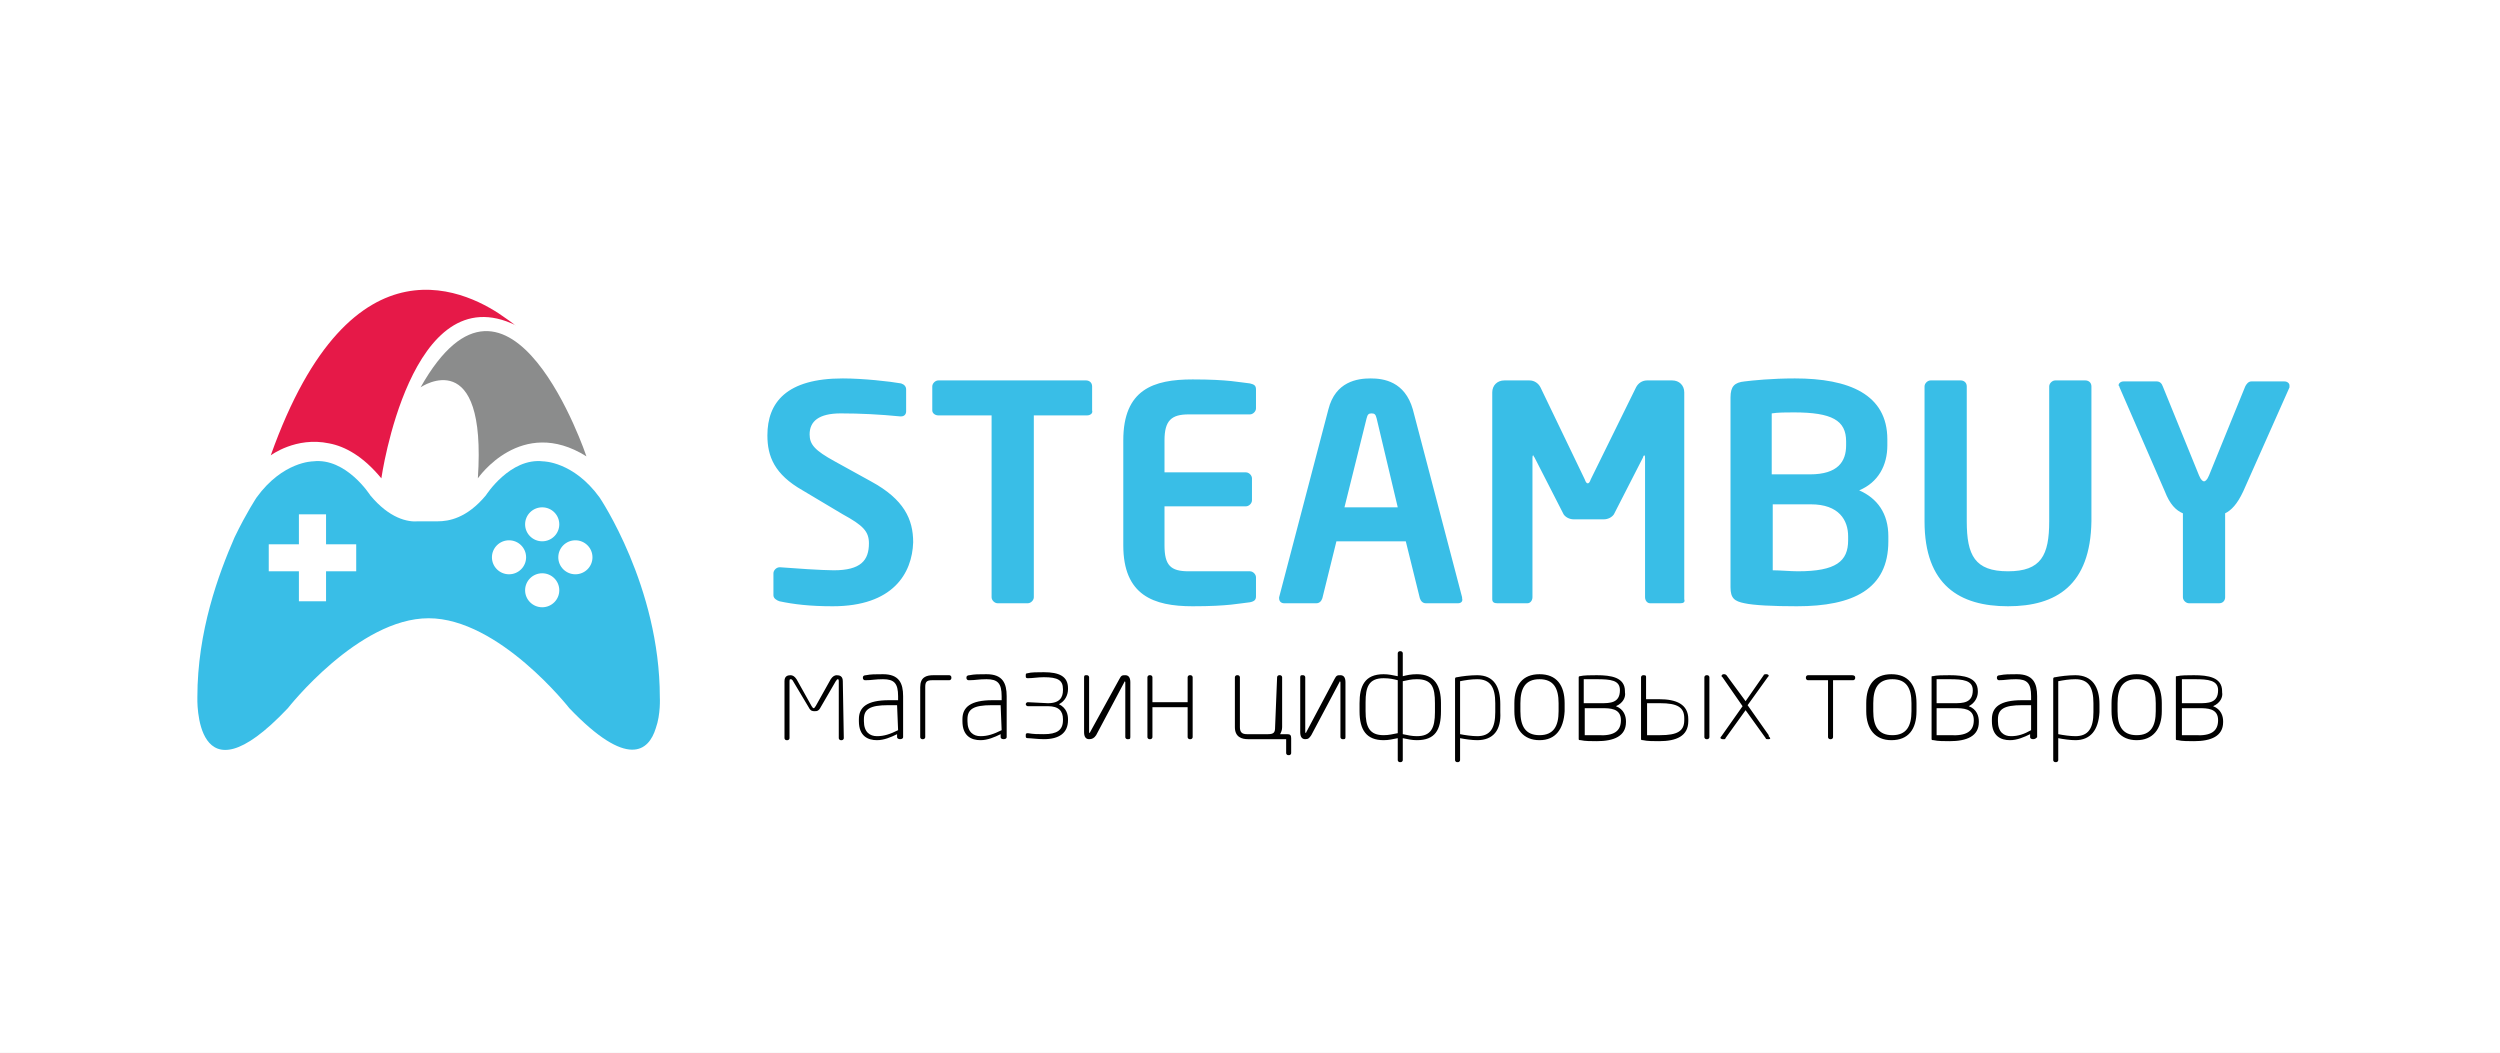
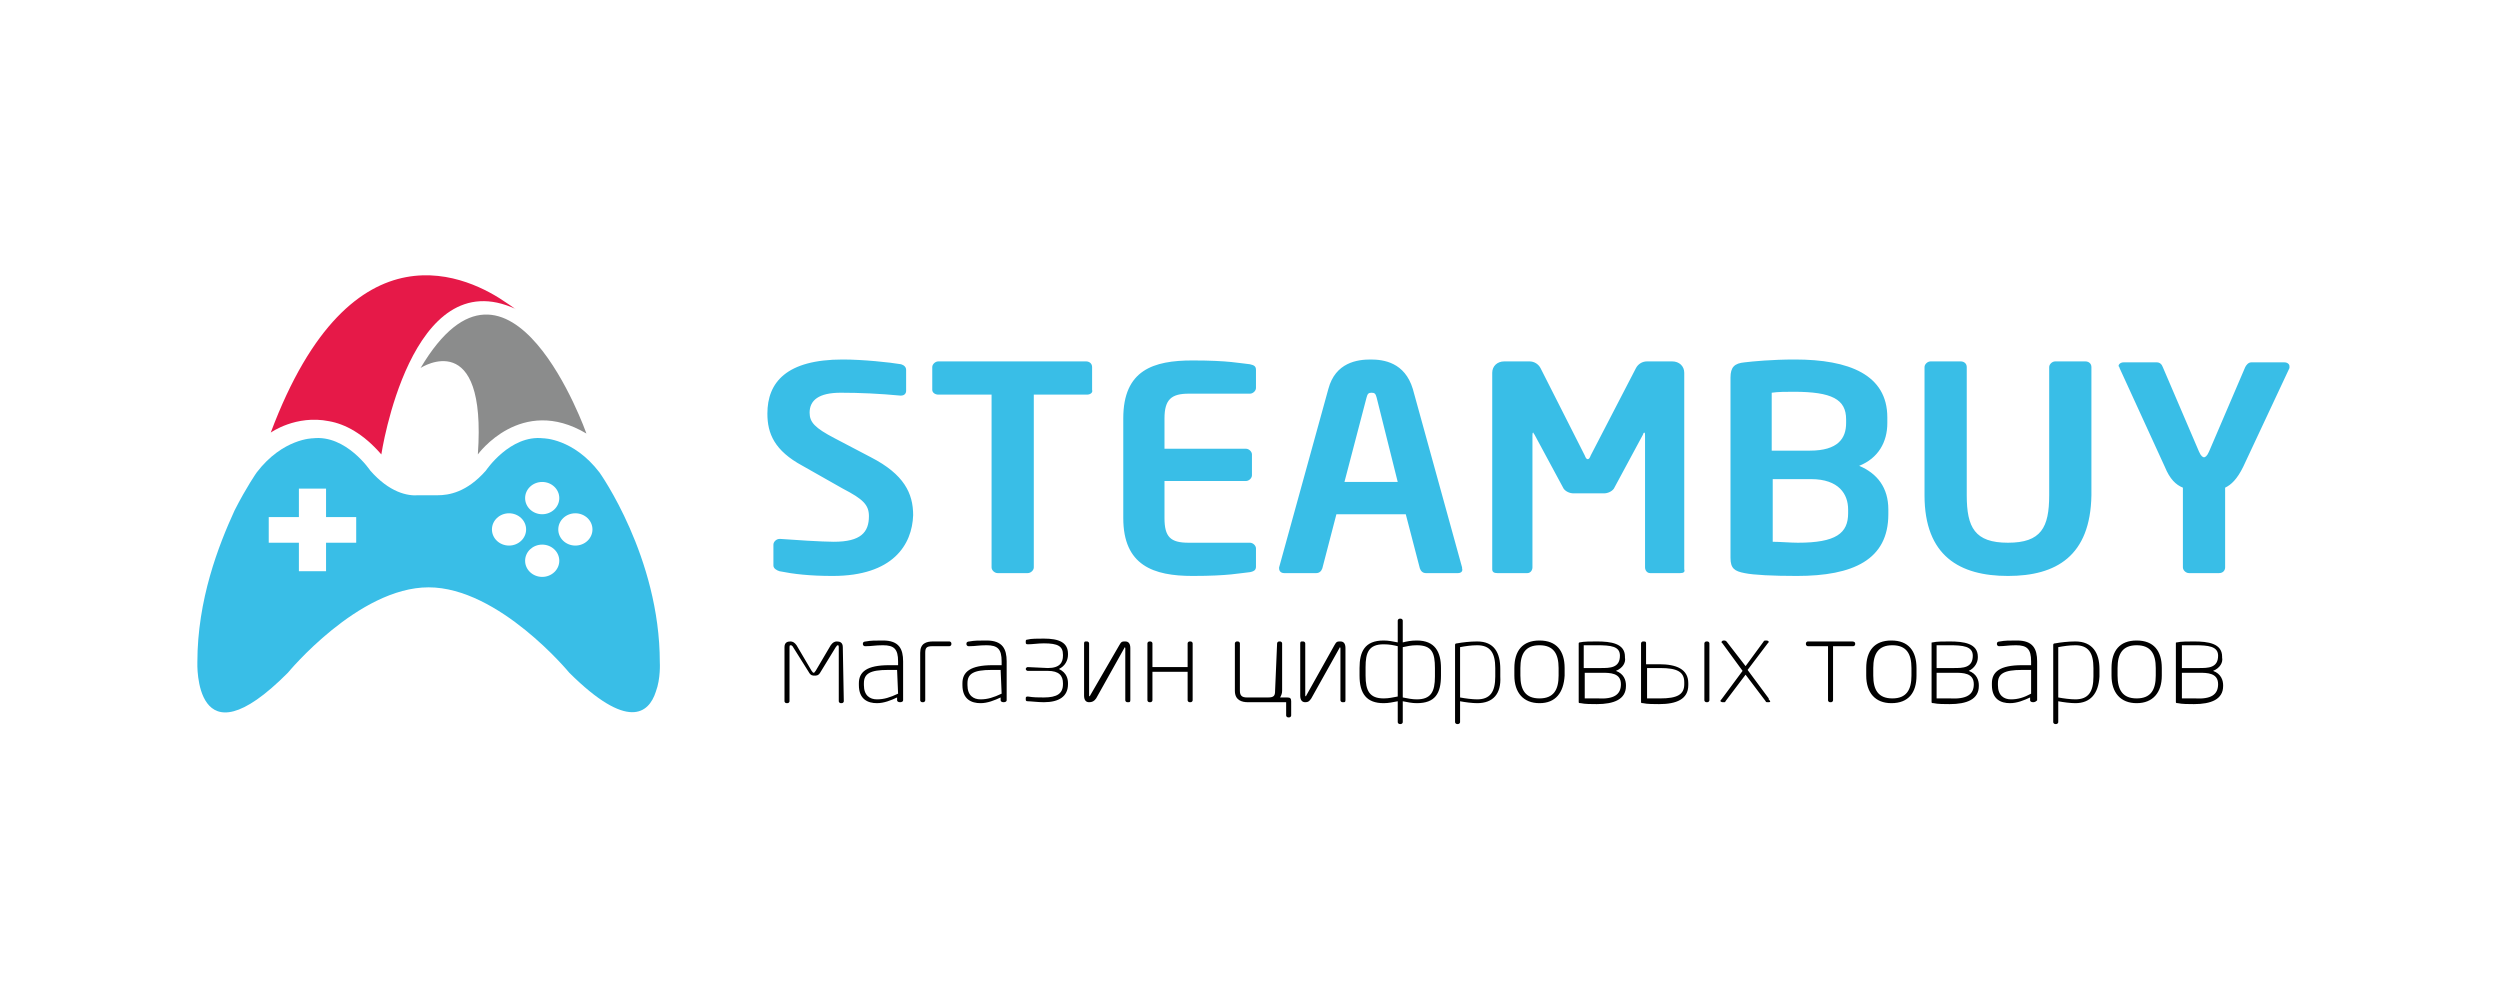
- <svg xmlns="http://www.w3.org/2000/svg" width="190" height="80" viewBox="0 0 190 80" fill="none">
-   <rect width="190" height="80" fill="white" />
+ <svg xmlns="http://www.w3.org/2000/svg" width="200" height="80" viewBox="0 0 200 80" fill="none">
+   <rect width="200" height="80" fill="white" />
  <g clip-path="url(#clip0)">
-     <path d="M36.317 36.354C36.317 36.354 39.602 31.569 44.569 34.683C44.569 34.683 38.762 17.367 31.962 29.443C32.038 29.367 37.005 26.101 36.317 36.354V36.354Z" fill="#8B8C8C" />
-     <path d="M50.147 52.987C50.147 44.557 45.562 37.798 45.562 37.798C43.576 35.063 41.283 35.063 41.283 35.063C38.762 34.76 36.928 37.646 36.928 37.646C35.477 39.392 34.101 39.62 33.261 39.62H31.809C30.969 39.696 29.593 39.392 28.142 37.646C28.142 37.646 26.308 34.76 23.787 35.063C23.787 35.063 21.494 35.063 19.508 37.798C19.508 37.798 18.744 38.937 17.827 40.836C16.604 43.646 15 47.975 15 52.987C15 52.987 14.694 61.418 21.876 53.823C21.876 53.823 27.225 46.987 32.573 46.987C37.922 46.987 43.27 53.823 43.27 53.823C47.702 58.456 49.306 57.089 49.841 55.342C50.223 54.279 50.147 52.987 50.147 52.987Z" fill="#39BEE7" />
-     <path d="M22.717 39.089H24.78V45.697H22.717V39.089Z" fill="white" />
-     <path d="M38.457 24.202C35.859 22.303 26.767 17.215 20.578 34.607C20.578 34.607 22.488 33.164 25.01 33.696C26.232 33.924 27.607 34.683 28.983 36.354C28.983 36.354 31.198 20.785 39.221 24.734C39.145 24.734 38.916 24.506 38.457 24.202V24.202Z" fill="#E61948" />
-     <path d="M20.425 41.367H27.072V43.418H20.425V41.367Z" fill="white" />
-     <path d="M41.207 41.139C41.925 41.139 42.506 40.561 42.506 39.848C42.506 39.135 41.925 38.557 41.207 38.557C40.49 38.557 39.908 39.135 39.908 39.848C39.908 40.561 40.49 41.139 41.207 41.139Z" fill="white" />
-     <path d="M41.207 46.152C41.925 46.152 42.506 45.574 42.506 44.861C42.506 44.147 41.925 43.569 41.207 43.569C40.49 43.569 39.908 44.147 39.908 44.861C39.908 45.574 40.49 46.152 41.207 46.152Z" fill="white" />
-     <path d="M38.686 43.646C39.403 43.646 39.984 43.068 39.984 42.355C39.984 41.642 39.403 41.063 38.686 41.063C37.968 41.063 37.387 41.642 37.387 42.355C37.387 43.068 37.968 43.646 38.686 43.646Z" fill="white" />
-     <path d="M43.729 43.646C44.446 43.646 45.028 43.068 45.028 42.355C45.028 41.642 44.446 41.063 43.729 41.063C43.011 41.063 42.43 41.642 42.43 42.355C42.43 43.068 43.011 43.646 43.729 43.646Z" fill="white" />
-     <path d="M63.289 46.076C61.531 46.076 60.309 45.924 59.239 45.697C59.01 45.62 58.781 45.469 58.781 45.241V43.57C58.781 43.342 59.01 43.114 59.239 43.114H59.316C60.232 43.19 62.525 43.342 63.365 43.342C65.428 43.342 66.039 42.583 66.039 41.291C66.039 40.38 65.581 39.924 64.053 39.089L60.996 37.266C58.857 36.051 58.322 34.684 58.322 33.089C58.322 30.583 59.774 28.76 64.053 28.76C65.581 28.76 67.644 28.988 68.484 29.14C68.713 29.215 68.866 29.367 68.866 29.595V31.266C68.866 31.494 68.713 31.646 68.484 31.646H68.408C66.88 31.494 65.352 31.418 63.9 31.418C62.219 31.418 61.531 32.026 61.531 33.013C61.531 33.772 61.913 34.228 63.441 35.064L66.192 36.583C68.713 37.95 69.401 39.469 69.401 41.215C69.325 43.57 67.873 46.076 63.289 46.076V46.076ZM82.619 31.57H78.57V45.393C78.57 45.62 78.341 45.848 78.111 45.848H75.819C75.59 45.848 75.361 45.62 75.361 45.393V31.57H71.311C71.082 31.57 70.853 31.418 70.853 31.19V29.367C70.853 29.14 71.082 28.912 71.311 28.912H82.543C82.772 28.912 83.001 29.064 83.001 29.367V31.19C83.078 31.418 82.849 31.57 82.619 31.57V31.57ZM94.997 45.772C94.233 45.848 93.392 46.076 90.642 46.076C87.662 46.076 85.37 45.241 85.37 41.443V33.469C85.37 29.595 87.662 28.836 90.642 28.836C93.392 28.836 94.233 29.064 94.997 29.14C95.303 29.215 95.455 29.291 95.455 29.595V31.038C95.455 31.266 95.226 31.494 94.997 31.494H90.336C89.037 31.494 88.502 31.95 88.502 33.469V35.899H94.691C94.921 35.899 95.15 36.127 95.15 36.355V38.026C95.15 38.253 94.921 38.481 94.691 38.481H88.502V41.443C88.502 42.962 88.961 43.418 90.336 43.418H94.997C95.226 43.418 95.455 43.646 95.455 43.874V45.317C95.455 45.545 95.379 45.697 94.997 45.772V45.772ZM110.813 45.848H108.368C108.139 45.848 107.986 45.697 107.909 45.469L106.84 41.139H101.568L100.498 45.469C100.422 45.697 100.269 45.848 100.04 45.848H97.595C97.365 45.848 97.213 45.697 97.213 45.469V45.393L100.957 31.114C101.491 28.988 103.172 28.76 104.166 28.76C105.159 28.76 106.763 28.988 107.375 31.114L111.119 45.393V45.469C111.195 45.697 111.042 45.848 110.813 45.848ZM104.624 31.798C104.548 31.494 104.471 31.418 104.242 31.418C104.013 31.418 103.936 31.494 103.86 31.798L102.179 38.557H106.229L104.624 31.798V31.798ZM127.699 45.848H125.406C125.177 45.848 125.024 45.62 125.024 45.393V34.836C125.024 34.684 125.024 34.608 124.948 34.608C124.948 34.608 124.872 34.684 124.872 34.76L122.656 39.089C122.503 39.317 122.197 39.469 121.892 39.469H119.6C119.294 39.469 118.988 39.317 118.835 39.089L116.62 34.76C116.543 34.684 116.543 34.608 116.543 34.608C116.467 34.608 116.467 34.684 116.467 34.836V45.393C116.467 45.62 116.314 45.848 116.085 45.848H113.793C113.563 45.848 113.411 45.772 113.411 45.545V29.823C113.411 29.291 113.793 28.912 114.328 28.912H116.238C116.62 28.912 116.925 29.14 117.078 29.443L120.44 36.431C120.516 36.658 120.593 36.734 120.669 36.734C120.746 36.734 120.822 36.658 120.898 36.431L124.337 29.443C124.489 29.14 124.795 28.912 125.177 28.912H127.087C127.622 28.912 128.004 29.291 128.004 29.823V45.545C128.081 45.772 127.928 45.848 127.699 45.848ZM136.562 46.076C134.728 46.076 133.276 46 132.588 45.848C131.824 45.697 131.519 45.469 131.519 44.633V30.203C131.519 29.367 131.824 29.064 132.588 28.988C133.2 28.912 134.651 28.76 136.409 28.76C140.535 28.76 143.438 29.975 143.438 33.393V33.848C143.438 35.367 142.75 36.658 141.299 37.266C142.674 37.874 143.514 39.013 143.514 40.76V41.139C143.514 44.785 140.84 46.076 136.562 46.076V46.076ZM140.305 33.545C140.305 31.95 139.236 31.342 136.332 31.342C135.798 31.342 135.11 31.342 134.651 31.418V36.051H137.555C139.694 36.051 140.305 35.064 140.305 33.848V33.545V33.545ZM140.458 40.76C140.458 39.545 139.771 38.329 137.631 38.329H134.728V43.342C135.263 43.342 136.103 43.418 136.638 43.418C139.541 43.418 140.458 42.658 140.458 41.064V40.76V40.76ZM152.607 46.076C148.939 46.076 146.265 44.481 146.265 39.62V29.367C146.265 29.14 146.494 28.912 146.724 28.912H149.016C149.245 28.912 149.474 29.064 149.474 29.367V39.62C149.474 42.203 150.085 43.418 152.607 43.418C155.128 43.418 155.739 42.203 155.739 39.62V29.367C155.739 29.14 155.969 28.912 156.198 28.912H158.49C158.719 28.912 158.948 29.064 158.948 29.367V39.62C158.872 44.481 156.274 46.076 152.607 46.076V46.076ZM174 29.443L170.486 37.342C170.027 38.329 169.569 38.785 169.11 39.013V45.393C169.11 45.62 168.958 45.848 168.652 45.848H166.36C166.131 45.848 165.901 45.62 165.901 45.393V39.013C165.366 38.785 164.908 38.329 164.526 37.342L161.088 29.443C161.088 29.367 161.011 29.291 161.011 29.291C161.011 29.14 161.164 28.988 161.393 28.988H163.915C164.144 28.988 164.297 29.14 164.373 29.367L167.124 36.127C167.277 36.507 167.429 36.583 167.506 36.583C167.582 36.583 167.735 36.507 167.888 36.127L170.638 29.367C170.715 29.215 170.868 28.988 171.097 28.988H173.618C173.847 28.988 174 29.14 174 29.291V29.443V29.443Z" fill="#39BEE7" />
-     <path d="M64.129 56.101C64.129 56.177 64.053 56.253 63.976 56.253H63.9C63.823 56.253 63.747 56.177 63.747 56.101V51.772C63.747 51.696 63.747 51.62 63.671 51.62C63.594 51.62 63.594 51.696 63.518 51.772L62.372 53.746C62.219 54.05 62.066 54.05 61.913 54.05C61.761 54.05 61.608 54.05 61.455 53.746L60.232 51.696C60.156 51.62 60.156 51.62 60.08 51.62C60.003 51.62 60.003 51.696 60.003 51.772V56.101C60.003 56.177 59.927 56.253 59.85 56.253H59.774C59.697 56.253 59.621 56.177 59.621 56.101V51.772C59.621 51.392 59.85 51.316 60.08 51.316C60.232 51.316 60.385 51.392 60.538 51.62L61.684 53.67C61.76 53.746 61.76 53.822 61.837 53.822C61.913 53.822 61.913 53.746 61.99 53.67L63.136 51.62C63.289 51.392 63.441 51.316 63.594 51.316C63.823 51.316 64.053 51.392 64.053 51.772L64.129 56.101V56.101ZM68.408 56.177C68.255 56.177 68.178 56.101 68.178 56.025V55.797C67.72 56.025 67.185 56.253 66.65 56.253C65.963 56.253 65.275 55.949 65.275 54.81V54.658C65.275 53.746 65.886 53.215 67.567 53.215H68.255V52.911C68.255 51.923 67.949 51.62 67.109 51.62C66.498 51.62 66.268 51.696 65.81 51.696H65.734C65.657 51.696 65.581 51.62 65.581 51.544V51.468C65.581 51.392 65.657 51.316 65.81 51.316C66.192 51.24 66.498 51.24 67.109 51.24C68.331 51.24 68.637 51.923 68.637 52.911V56.025C68.637 56.101 68.561 56.177 68.408 56.177V56.177ZM68.178 53.594H67.491C66.116 53.594 65.657 53.898 65.657 54.658V54.81C65.657 55.645 66.116 55.949 66.65 55.949C67.185 55.949 67.644 55.797 68.255 55.493L68.178 53.594V53.594ZM70.853 51.696C70.394 51.696 70.318 51.848 70.318 52.227V56.025C70.318 56.101 70.242 56.177 70.165 56.177H70.089C70.012 56.177 69.936 56.101 69.936 56.025V52.227C69.936 51.468 70.394 51.316 70.929 51.316H72.152C72.228 51.316 72.304 51.392 72.304 51.468V51.544C72.304 51.62 72.228 51.696 72.152 51.696H70.853V51.696ZM76.278 56.177C76.125 56.177 76.048 56.101 76.048 56.025V55.797C75.59 56.025 75.055 56.253 74.52 56.253C73.832 56.253 73.145 55.949 73.145 54.81V54.658C73.145 53.746 73.756 53.215 75.437 53.215H76.125V52.911C76.125 51.923 75.819 51.62 74.979 51.62C74.367 51.62 74.138 51.696 73.68 51.696H73.603C73.527 51.696 73.451 51.62 73.451 51.544V51.468C73.451 51.392 73.527 51.316 73.68 51.316C74.062 51.24 74.367 51.24 74.979 51.24C76.201 51.24 76.507 51.923 76.507 52.911V56.025C76.507 56.101 76.43 56.177 76.278 56.177V56.177ZM76.048 53.594H75.361C73.985 53.594 73.527 53.898 73.527 54.658V54.81C73.527 55.645 73.985 55.949 74.52 55.949C75.055 55.949 75.513 55.797 76.125 55.493L76.048 53.594ZM79.639 53.443C80.556 53.443 80.785 52.987 80.785 52.455V52.379C80.785 51.696 80.403 51.468 79.334 51.468C78.875 51.468 78.493 51.544 78.111 51.544C77.958 51.544 77.958 51.468 77.958 51.392V51.316C77.958 51.24 77.958 51.164 78.111 51.164C78.341 51.088 78.875 51.088 79.334 51.088C80.48 51.088 81.168 51.392 81.168 52.303V52.379C81.168 52.835 80.938 53.291 80.48 53.519C81.091 53.822 81.168 54.354 81.168 54.658V54.734C81.168 55.721 80.48 56.177 79.334 56.177C78.875 56.177 78.341 56.101 78.111 56.101C77.958 56.101 77.958 56.025 77.958 55.949V55.873C77.958 55.797 77.958 55.721 78.111 55.721C78.57 55.797 78.875 55.797 79.334 55.797C80.327 55.797 80.785 55.493 80.785 54.734V54.658C80.785 54.05 80.48 53.67 79.639 53.67H78.111C78.035 53.67 77.958 53.594 77.958 53.519C77.958 53.443 78.035 53.367 78.111 53.367L79.639 53.443ZM85.064 51.62C85.217 51.316 85.293 51.316 85.523 51.316C85.752 51.316 85.905 51.468 85.905 51.848V56.025C85.905 56.177 85.828 56.177 85.752 56.177H85.675C85.599 56.177 85.523 56.101 85.523 56.025V51.848C85.523 51.772 85.446 51.772 85.446 51.848L83.307 55.873C83.154 56.101 83.001 56.177 82.772 56.177C82.543 56.177 82.39 56.025 82.39 55.645V51.468C82.39 51.316 82.466 51.316 82.543 51.316H82.619C82.696 51.316 82.772 51.392 82.772 51.468V55.645C82.772 55.721 82.848 55.721 82.848 55.645L85.064 51.62ZM87.585 53.746V56.025C87.585 56.101 87.509 56.177 87.433 56.177H87.356C87.28 56.177 87.204 56.101 87.204 56.025V51.468C87.204 51.392 87.28 51.316 87.356 51.316H87.433C87.509 51.316 87.585 51.392 87.585 51.468V53.367H90.26V51.468C90.26 51.392 90.336 51.316 90.412 51.316H90.489C90.565 51.316 90.642 51.392 90.642 51.468V56.025C90.642 56.101 90.565 56.177 90.489 56.177H90.412C90.336 56.177 90.26 56.101 90.26 56.025V53.746H87.585V53.746ZM97.06 51.468C97.06 51.392 97.136 51.316 97.213 51.316H97.289C97.365 51.316 97.442 51.392 97.442 51.468V55.265C97.442 55.493 97.365 55.645 97.289 55.797H97.824C98.053 55.797 98.129 55.873 98.129 56.101V57.24C98.129 57.316 98.053 57.392 97.977 57.392H97.9C97.824 57.392 97.748 57.316 97.748 57.24V56.177H94.844C94.386 56.177 93.851 56.025 93.851 55.265V51.468C93.851 51.392 93.927 51.316 94.004 51.316H94.08C94.156 51.316 94.233 51.392 94.233 51.468V55.265C94.233 55.645 94.386 55.797 94.768 55.797H96.372C96.831 55.797 96.907 55.645 96.907 55.265L97.06 51.468V51.468ZM101.415 51.62C101.568 51.316 101.644 51.316 101.873 51.316C102.103 51.316 102.255 51.468 102.255 51.848V56.025C102.255 56.177 102.179 56.177 102.103 56.177H102.026C101.95 56.177 101.873 56.101 101.873 56.025V51.848C101.873 51.772 101.797 51.772 101.797 51.848L99.658 55.873C99.505 56.101 99.428 56.177 99.199 56.177C98.97 56.177 98.817 56.025 98.817 55.645V51.468C98.817 51.316 98.894 51.316 98.97 51.316H99.046C99.123 51.316 99.199 51.392 99.199 51.468V55.645C99.199 55.721 99.276 55.721 99.276 55.645L101.415 51.62ZM103.325 53.443C103.325 52.151 103.707 51.24 105.159 51.24C105.541 51.24 105.846 51.316 106.229 51.392V49.645C106.229 49.569 106.305 49.493 106.381 49.493H106.458C106.534 49.493 106.611 49.569 106.611 49.645V51.392C106.916 51.316 107.222 51.24 107.68 51.24C109.056 51.24 109.514 52.151 109.514 53.443V54.05C109.514 55.493 109.056 56.253 107.68 56.253C107.298 56.253 106.993 56.177 106.611 56.101V57.772C106.611 57.848 106.534 57.923 106.458 57.923H106.381C106.305 57.923 106.229 57.848 106.229 57.772V56.101C105.846 56.177 105.541 56.253 105.159 56.253C103.86 56.253 103.325 55.493 103.325 54.05V53.443ZM103.784 54.05C103.784 55.265 104.089 55.873 105.159 55.873C105.541 55.873 105.846 55.797 106.229 55.721V51.696C105.923 51.62 105.617 51.544 105.159 51.544C104.013 51.544 103.784 52.227 103.784 53.367V54.05V54.05ZM109.056 53.443C109.056 52.227 108.826 51.62 107.68 51.62C107.222 51.62 106.993 51.696 106.611 51.772V55.797C106.993 55.873 107.298 55.949 107.68 55.949C108.75 55.949 109.056 55.341 109.056 54.126V53.443V53.443ZM112.265 56.253C111.883 56.253 111.348 56.177 110.966 56.101V57.772C110.966 57.848 110.889 57.923 110.813 57.923H110.736C110.66 57.923 110.584 57.848 110.584 57.772V51.62C110.584 51.544 110.584 51.468 110.736 51.468C111.118 51.392 111.73 51.316 112.265 51.316C113.563 51.316 114.022 52.227 114.022 53.519V54.126C114.098 55.493 113.487 56.253 112.265 56.253V56.253ZM113.64 53.443C113.64 52.227 113.258 51.62 112.265 51.62C111.806 51.62 111.348 51.696 110.966 51.772V55.797C111.348 55.873 111.883 55.949 112.265 55.949C113.258 55.949 113.64 55.341 113.64 54.126V53.443V53.443ZM117.002 56.253C115.779 56.253 115.092 55.417 115.092 54.05V53.443C115.092 52.075 115.703 51.24 117.002 51.24C118.301 51.24 118.912 52.075 118.912 53.443V54.05C118.835 55.417 118.224 56.253 117.002 56.253ZM118.453 53.443C118.453 52.303 118.071 51.62 117.002 51.62C115.932 51.62 115.55 52.303 115.55 53.443V54.05C115.55 55.189 115.932 55.873 117.002 55.873C118.071 55.873 118.453 55.189 118.453 54.05V53.443ZM122.809 53.67C123.42 53.898 123.573 54.43 123.573 54.81V54.886C123.573 55.949 122.656 56.329 121.357 56.329C120.975 56.329 120.44 56.329 120.134 56.253C120.058 56.253 119.981 56.253 119.981 56.177V51.468C119.981 51.392 120.058 51.392 120.058 51.392C120.364 51.316 120.898 51.316 121.357 51.316C122.426 51.316 123.496 51.468 123.496 52.531V52.607C123.573 52.987 123.343 53.443 122.809 53.67V53.67ZM123.114 52.455C123.114 51.696 122.426 51.62 121.357 51.62H120.364V53.443H121.662C122.35 53.443 123.114 53.443 123.114 52.455V52.455ZM123.191 54.734C123.191 53.822 122.35 53.822 121.739 53.822H120.44V55.873H121.433C122.656 55.949 123.191 55.569 123.191 54.734V54.734ZM124.719 51.468C124.719 51.392 124.795 51.316 124.871 51.316H124.948C125.101 51.316 125.101 51.392 125.101 51.468V53.139H126.094C127.393 53.139 128.31 53.519 128.31 54.658V54.81C128.31 55.949 127.393 56.329 126.094 56.329C125.712 56.329 125.177 56.329 124.871 56.253C124.795 56.253 124.719 56.253 124.719 56.177V51.468ZM125.177 55.873H126.17C127.469 55.873 128.004 55.569 128.004 54.734V54.582C128.004 53.746 127.469 53.443 126.17 53.443H125.177V55.873ZM129.761 56.177H129.685C129.609 56.177 129.532 56.101 129.532 56.025V51.468C129.532 51.392 129.609 51.316 129.685 51.316H129.761C129.838 51.316 129.914 51.392 129.914 51.468V56.025C129.914 56.101 129.838 56.177 129.761 56.177ZM134.422 56.177H134.346C134.269 56.177 134.193 56.177 134.193 56.101L132.665 53.974L131.137 56.101C131.137 56.177 131.06 56.177 131.06 56.177H130.908C130.831 56.177 130.755 56.101 130.755 56.101C130.755 56.025 130.755 56.025 130.831 55.949L132.436 53.67L130.908 51.468L130.831 51.392C130.831 51.316 130.908 51.24 130.984 51.24H131.06C131.137 51.24 131.213 51.316 131.213 51.316L132.665 53.291L134.04 51.316C134.04 51.24 134.193 51.24 134.193 51.24H134.269C134.346 51.24 134.422 51.316 134.422 51.316C134.422 51.392 134.422 51.392 134.346 51.468L132.818 53.594L134.422 55.873V55.949C134.575 56.101 134.575 56.177 134.422 56.177V56.177ZM140.993 51.468V51.544C140.993 51.62 140.917 51.696 140.84 51.696H139.312V56.025C139.312 56.101 139.236 56.177 139.159 56.177H139.083C139.006 56.177 138.93 56.101 138.93 56.025V51.696H137.402C137.326 51.696 137.249 51.62 137.249 51.544V51.468C137.249 51.392 137.326 51.316 137.402 51.316H140.764C140.917 51.316 140.993 51.392 140.993 51.468V51.468ZM143.744 56.253C142.521 56.253 141.834 55.417 141.834 54.05V53.443C141.834 52.075 142.445 51.24 143.744 51.24C145.043 51.24 145.654 52.075 145.654 53.443V54.05C145.654 55.417 145.043 56.253 143.744 56.253ZM145.272 53.443C145.272 52.303 144.89 51.62 143.82 51.62C142.75 51.62 142.368 52.303 142.368 53.443V54.05C142.368 55.189 142.75 55.873 143.82 55.873C144.89 55.873 145.272 55.189 145.272 54.05V53.443ZM149.627 53.67C150.238 53.898 150.391 54.43 150.391 54.81V54.886C150.391 55.949 149.474 56.329 148.175 56.329C147.793 56.329 147.258 56.329 146.953 56.253C146.876 56.253 146.8 56.253 146.8 56.177V51.468C146.8 51.392 146.8 51.392 146.876 51.392C147.182 51.316 147.717 51.316 148.175 51.316C149.245 51.316 150.315 51.468 150.315 52.531V52.607C150.315 52.987 150.085 53.443 149.627 53.67V53.67ZM149.932 52.455C149.932 51.696 149.168 51.62 148.175 51.62H147.182V53.443H148.481C149.168 53.443 149.932 53.443 149.932 52.455V52.455ZM150.009 54.734C150.009 53.822 149.168 53.822 148.557 53.822H147.182V55.873H148.175C149.474 55.949 150.009 55.569 150.009 54.734V54.734ZM154.517 56.177C154.364 56.177 154.288 56.101 154.288 56.025V55.797C153.829 56.025 153.294 56.253 152.76 56.253C152.072 56.253 151.384 55.949 151.384 54.81V54.658C151.384 53.746 151.995 53.215 153.676 53.215H154.364V52.911C154.364 51.923 154.058 51.62 153.218 51.62C152.607 51.62 152.377 51.696 151.919 51.696C151.843 51.696 151.766 51.62 151.766 51.544V51.468C151.766 51.392 151.843 51.316 151.995 51.316C152.377 51.24 152.683 51.24 153.294 51.24C154.517 51.24 154.822 51.923 154.822 52.911V56.025C154.746 56.101 154.67 56.177 154.517 56.177V56.177ZM154.364 53.594H153.676C152.301 53.594 151.843 53.898 151.843 54.658V54.81C151.843 55.645 152.301 55.949 152.836 55.949C153.371 55.949 153.829 55.797 154.364 55.493V53.594ZM157.726 56.253C157.344 56.253 156.809 56.177 156.427 56.101V57.772C156.427 57.848 156.351 57.923 156.274 57.923H156.198C156.121 57.923 156.045 57.848 156.045 57.772V51.62C156.045 51.544 156.045 51.468 156.198 51.468C156.58 51.392 157.191 51.316 157.726 51.316C159.025 51.316 159.56 52.227 159.56 53.519V54.126C159.483 55.493 158.872 56.253 157.726 56.253V56.253ZM159.101 53.443C159.101 52.227 158.719 51.62 157.726 51.62C157.267 51.62 156.809 51.696 156.427 51.772V55.797C156.809 55.873 157.344 55.949 157.726 55.949C158.719 55.949 159.101 55.341 159.101 54.126V53.443V53.443ZM162.387 56.253C161.164 56.253 160.476 55.417 160.476 54.05V53.443C160.476 52.075 161.088 51.24 162.387 51.24C163.686 51.24 164.297 52.075 164.297 53.443V54.05C164.297 55.417 163.609 56.253 162.387 56.253ZM163.838 53.443C163.838 52.303 163.456 51.62 162.387 51.62C161.317 51.62 160.935 52.303 160.935 53.443V54.05C160.935 55.189 161.317 55.873 162.387 55.873C163.456 55.873 163.838 55.189 163.838 54.05V53.443ZM168.193 53.67C168.805 53.898 168.957 54.43 168.957 54.81V54.886C168.957 55.949 168.041 56.329 166.742 56.329C166.36 56.329 165.825 56.329 165.519 56.253C165.443 56.253 165.366 56.253 165.366 56.177V51.468C165.366 51.392 165.366 51.392 165.443 51.392C165.748 51.316 166.283 51.316 166.742 51.316C167.811 51.316 168.881 51.468 168.881 52.531V52.607C168.957 52.987 168.728 53.443 168.193 53.67V53.67ZM168.575 52.455C168.575 51.696 167.811 51.62 166.818 51.62H165.825V53.443H167.124C167.811 53.443 168.575 53.443 168.575 52.455V52.455ZM168.575 54.734C168.575 53.822 167.735 53.822 167.124 53.822H165.825V55.873H166.818C168.041 55.949 168.575 55.569 168.575 54.734V54.734Z" fill="black" />
+     <path d="M38.228 36.354C38.228 36.354 41.686 31.569 46.914 34.683C46.914 34.683 40.801 17.367 33.644 29.443C33.724 29.367 38.952 26.101 38.228 36.354V36.354Z" fill="#8B8C8C" />
+     <path d="M52.785 52.987C52.785 44.557 47.96 37.798 47.96 37.798C45.869 35.063 43.456 35.063 43.456 35.063C40.802 34.76 38.872 37.646 38.872 37.646C37.343 39.392 35.896 39.62 35.011 39.62H33.483C32.598 39.696 31.151 39.392 29.622 37.646C29.622 37.646 27.692 34.76 25.038 35.063C25.038 35.063 22.625 35.063 20.534 37.798C20.534 37.798 19.73 38.937 18.765 40.836C17.478 43.646 15.789 47.975 15.789 52.987C15.789 52.987 15.467 61.418 23.027 53.823C23.027 53.823 28.657 46.987 34.287 46.987C39.917 46.987 45.547 53.823 45.547 53.823C50.212 58.456 51.901 57.089 52.464 55.342C52.866 54.279 52.785 52.987 52.785 52.987Z" fill="#39BEE7" />
+     <path d="M23.912 39.089H26.084V45.697H23.912V39.089Z" fill="white" />
+     <path d="M40.48 24.202C37.745 22.303 28.175 17.215 21.66 34.607C21.66 34.607 23.671 33.164 26.325 33.696C27.612 33.924 29.059 34.683 30.507 36.354C30.507 36.354 32.84 20.785 41.284 24.734C41.204 24.734 40.963 24.506 40.48 24.202V24.202Z" fill="#E61948" />
+     <path d="M21.499 41.367H28.496V43.418H21.499V41.367Z" fill="white" />
+     <path d="M43.376 41.139C44.131 41.139 44.743 40.561 44.743 39.848C44.743 39.135 44.131 38.557 43.376 38.557C42.621 38.557 42.009 39.135 42.009 39.848C42.009 40.561 42.621 41.139 43.376 41.139Z" fill="white" />
+     <path d="M43.376 46.152C44.131 46.152 44.743 45.574 44.743 44.861C44.743 44.147 44.131 43.569 43.376 43.569C42.621 43.569 42.009 44.147 42.009 44.861C42.009 45.574 42.621 46.152 43.376 46.152Z" fill="white" />
+     <path d="M40.722 43.646C41.477 43.646 42.089 43.068 42.089 42.355C42.089 41.642 41.477 41.063 40.722 41.063C39.967 41.063 39.355 41.642 39.355 42.355C39.355 43.068 39.967 43.646 40.722 43.646Z" fill="white" />
+     <path d="M46.029 43.646C46.785 43.646 47.397 43.068 47.397 42.355C47.397 41.642 46.785 41.063 46.029 41.063C45.274 41.063 44.662 41.642 44.662 42.355C44.662 43.068 45.274 43.646 46.029 43.646Z" fill="white" />
+     <path d="M66.618 46.076C64.769 46.076 63.482 45.924 62.356 45.697C62.114 45.62 61.873 45.469 61.873 45.241V43.57C61.873 43.342 62.114 43.114 62.356 43.114H62.436C63.401 43.19 65.814 43.342 66.699 43.342C68.87 43.342 69.514 42.583 69.514 41.291C69.514 40.38 69.031 39.924 67.423 39.089L64.206 37.266C61.954 36.051 61.391 34.684 61.391 33.089C61.391 30.583 62.919 28.76 67.423 28.76C69.031 28.76 71.203 28.988 72.087 29.14C72.329 29.215 72.49 29.367 72.49 29.595V31.266C72.49 31.494 72.329 31.646 72.087 31.646H72.007C70.398 31.494 68.79 31.418 67.262 31.418C65.492 31.418 64.769 32.026 64.769 33.013C64.769 33.772 65.171 34.228 66.779 35.064L69.675 36.583C72.329 37.95 73.052 39.469 73.052 41.215C72.972 43.57 71.444 46.076 66.618 46.076V46.076ZM86.966 31.57H82.704V45.393C82.704 45.62 82.463 45.848 82.221 45.848H79.808C79.567 45.848 79.326 45.62 79.326 45.393V31.57H75.063C74.822 31.57 74.581 31.418 74.581 31.19V29.367C74.581 29.14 74.822 28.912 75.063 28.912H86.886C87.127 28.912 87.368 29.064 87.368 29.367V31.19C87.449 31.418 87.208 31.57 86.966 31.57V31.57ZM99.996 45.772C99.191 45.848 98.307 46.076 95.411 46.076C92.275 46.076 89.862 45.241 89.862 41.443V33.469C89.862 29.595 92.275 28.836 95.411 28.836C98.307 28.836 99.191 29.064 99.996 29.14C100.317 29.215 100.478 29.291 100.478 29.595V31.038C100.478 31.266 100.237 31.494 99.996 31.494H95.09C93.722 31.494 93.159 31.95 93.159 33.469V35.899H99.674C99.915 35.899 100.156 36.127 100.156 36.355V38.026C100.156 38.253 99.915 38.481 99.674 38.481H93.159V41.443C93.159 42.962 93.642 43.418 95.09 43.418H99.996C100.237 43.418 100.478 43.646 100.478 43.874V45.317C100.478 45.545 100.398 45.697 99.996 45.772V45.772ZM116.644 45.848H114.07C113.829 45.848 113.668 45.697 113.588 45.469L112.462 41.139H106.912L105.786 45.469C105.706 45.697 105.545 45.848 105.304 45.848H102.73C102.489 45.848 102.328 45.697 102.328 45.469V45.393L106.269 31.114C106.832 28.988 108.601 28.76 109.647 28.76C110.692 28.76 112.381 28.988 113.025 31.114L116.966 45.393V45.469C117.046 45.697 116.885 45.848 116.644 45.848ZM110.129 31.798C110.049 31.494 109.968 31.418 109.727 31.418C109.486 31.418 109.405 31.494 109.325 31.798L107.556 38.557H111.818L110.129 31.798V31.798ZM134.418 45.848H132.005C131.764 45.848 131.603 45.62 131.603 45.393V34.836C131.603 34.684 131.603 34.608 131.523 34.608C131.523 34.608 131.442 34.684 131.442 34.76L129.11 39.089C128.949 39.317 128.628 39.469 128.306 39.469H125.893C125.571 39.469 125.25 39.317 125.089 39.089L122.756 34.76C122.676 34.684 122.676 34.608 122.676 34.608C122.596 34.608 122.596 34.684 122.596 34.836V45.393C122.596 45.62 122.435 45.848 122.193 45.848H119.781C119.539 45.848 119.378 45.772 119.378 45.545V29.823C119.378 29.291 119.781 28.912 120.344 28.912H122.354C122.756 28.912 123.078 29.14 123.239 29.443L126.778 36.431C126.858 36.658 126.939 36.734 127.019 36.734C127.099 36.734 127.18 36.658 127.26 36.431L130.879 29.443C131.04 29.14 131.362 28.912 131.764 28.912H133.775C134.338 28.912 134.74 29.291 134.74 29.823V45.545C134.82 45.772 134.66 45.848 134.418 45.848ZM143.748 46.076C141.818 46.076 140.289 46 139.566 45.848C138.761 45.697 138.44 45.469 138.44 44.633V30.203C138.44 29.367 138.761 29.064 139.566 28.988C140.209 28.912 141.737 28.76 143.587 28.76C147.93 28.76 150.986 29.975 150.986 33.393V33.848C150.986 35.367 150.262 36.658 148.734 37.266C150.182 37.874 151.067 39.013 151.067 40.76V41.139C151.067 44.785 148.252 46.076 143.748 46.076V46.076ZM147.689 33.545C147.689 31.95 146.563 31.342 143.507 31.342C142.944 31.342 142.22 31.342 141.737 31.418V36.051H144.793C147.045 36.051 147.689 35.064 147.689 33.848V33.545V33.545ZM147.85 40.76C147.85 39.545 147.126 38.329 144.874 38.329H141.818V43.342C142.381 43.342 143.265 43.418 143.828 43.418C146.884 43.418 147.85 42.658 147.85 41.064V40.76V40.76ZM160.637 46.076C156.777 46.076 153.962 44.481 153.962 39.62V29.367C153.962 29.14 154.203 28.912 154.445 28.912H156.857C157.099 28.912 157.34 29.064 157.34 29.367V39.62C157.34 42.203 157.983 43.418 160.637 43.418C163.292 43.418 163.935 42.203 163.935 39.62V29.367C163.935 29.14 164.176 28.912 164.418 28.912H166.83C167.072 28.912 167.313 29.064 167.313 29.367V39.62C167.232 44.481 164.498 46.076 160.637 46.076V46.076ZM183.157 29.443L179.457 37.342C178.975 38.329 178.492 38.785 178.01 39.013V45.393C178.01 45.62 177.849 45.848 177.527 45.848H175.114C174.873 45.848 174.632 45.62 174.632 45.393V39.013C174.069 38.785 173.586 38.329 173.184 37.342L169.565 29.443C169.565 29.367 169.484 29.291 169.484 29.291C169.484 29.14 169.645 28.988 169.887 28.988H172.541C172.782 28.988 172.943 29.14 173.023 29.367L175.919 36.127C176.079 36.507 176.24 36.583 176.321 36.583C176.401 36.583 176.562 36.507 176.723 36.127L179.618 29.367C179.699 29.215 179.859 28.988 180.101 28.988H182.755C182.996 28.988 183.157 29.14 183.157 29.291V29.443V29.443Z" fill="#39BEE7" />
+     <path d="M67.504 56.101C67.504 56.177 67.424 56.253 67.343 56.253H67.263C67.182 56.253 67.102 56.177 67.102 56.101V51.772C67.102 51.696 67.102 51.62 67.021 51.62C66.941 51.62 66.941 51.696 66.861 51.772L65.654 53.746C65.493 54.05 65.332 54.05 65.172 54.05C65.011 54.05 64.85 54.05 64.689 53.746L63.402 51.696C63.322 51.62 63.322 51.62 63.241 51.62C63.161 51.62 63.161 51.696 63.161 51.772V56.101C63.161 56.177 63.081 56.253 63 56.253H62.92C62.839 56.253 62.759 56.177 62.759 56.101V51.772C62.759 51.392 63 51.316 63.241 51.316C63.402 51.316 63.563 51.392 63.724 51.62L64.93 53.67C65.011 53.746 65.011 53.822 65.091 53.822C65.172 53.822 65.172 53.746 65.252 53.67L66.458 51.62C66.619 51.392 66.78 51.316 66.941 51.316C67.182 51.316 67.424 51.392 67.424 51.772L67.504 56.101V56.101ZM72.008 56.177C71.847 56.177 71.767 56.101 71.767 56.025V55.797C71.284 56.025 70.721 56.253 70.158 56.253C69.434 56.253 68.71 55.949 68.71 54.81V54.658C68.71 53.746 69.354 53.215 71.123 53.215H71.847V52.911C71.847 51.923 71.525 51.62 70.641 51.62C69.997 51.62 69.756 51.696 69.273 51.696H69.193C69.112 51.696 69.032 51.62 69.032 51.544V51.468C69.032 51.392 69.112 51.316 69.273 51.316C69.675 51.24 69.997 51.24 70.641 51.24C71.927 51.24 72.249 51.923 72.249 52.911V56.025C72.249 56.101 72.169 56.177 72.008 56.177V56.177ZM71.767 53.594H71.043C69.595 53.594 69.112 53.898 69.112 54.658V54.81C69.112 55.645 69.595 55.949 70.158 55.949C70.721 55.949 71.204 55.797 71.847 55.493L71.767 53.594V53.594ZM74.582 51.696C74.099 51.696 74.019 51.848 74.019 52.227V56.025C74.019 56.101 73.938 56.177 73.858 56.177H73.777C73.697 56.177 73.616 56.101 73.616 56.025V52.227C73.616 51.468 74.099 51.316 74.662 51.316H75.949C76.029 51.316 76.11 51.392 76.11 51.468V51.544C76.11 51.62 76.029 51.696 75.949 51.696H74.582V51.696ZM80.292 56.177C80.131 56.177 80.051 56.101 80.051 56.025V55.797C79.568 56.025 79.005 56.253 78.442 56.253C77.718 56.253 76.994 55.949 76.994 54.81V54.658C76.994 53.746 77.638 53.215 79.407 53.215H80.131V52.911C80.131 51.923 79.809 51.62 78.925 51.62C78.281 51.62 78.04 51.696 77.557 51.696H77.477C77.397 51.696 77.316 51.62 77.316 51.544V51.468C77.316 51.392 77.397 51.316 77.557 51.316C77.96 51.24 78.281 51.24 78.925 51.24C80.211 51.24 80.533 51.923 80.533 52.911V56.025C80.533 56.101 80.453 56.177 80.292 56.177V56.177ZM80.051 53.594H79.327C77.879 53.594 77.397 53.898 77.397 54.658V54.81C77.397 55.645 77.879 55.949 78.442 55.949C79.005 55.949 79.488 55.797 80.131 55.493L80.051 53.594ZM83.831 53.443C84.796 53.443 85.037 52.987 85.037 52.455V52.379C85.037 51.696 84.635 51.468 83.509 51.468C83.026 51.468 82.624 51.544 82.222 51.544C82.061 51.544 82.061 51.468 82.061 51.392V51.316C82.061 51.24 82.061 51.164 82.222 51.164C82.463 51.088 83.026 51.088 83.509 51.088C84.715 51.088 85.439 51.392 85.439 52.303V52.379C85.439 52.835 85.198 53.291 84.715 53.519C85.359 53.822 85.439 54.354 85.439 54.658V54.734C85.439 55.721 84.715 56.177 83.509 56.177C83.026 56.177 82.463 56.101 82.222 56.101C82.061 56.101 82.061 56.025 82.061 55.949V55.873C82.061 55.797 82.061 55.721 82.222 55.721C82.705 55.797 83.026 55.797 83.509 55.797C84.555 55.797 85.037 55.493 85.037 54.734V54.658C85.037 54.05 84.715 53.67 83.831 53.67H82.222C82.142 53.67 82.061 53.594 82.061 53.519C82.061 53.443 82.142 53.367 82.222 53.367L83.831 53.443ZM89.541 51.62C89.702 51.316 89.782 51.316 90.023 51.316C90.265 51.316 90.426 51.468 90.426 51.848V56.025C90.426 56.177 90.345 56.177 90.265 56.177H90.184C90.104 56.177 90.023 56.101 90.023 56.025V51.848C90.023 51.772 89.943 51.772 89.943 51.848L87.691 55.873C87.53 56.101 87.369 56.177 87.128 56.177C86.887 56.177 86.726 56.025 86.726 55.645V51.468C86.726 51.316 86.806 51.316 86.887 51.316H86.967C87.048 51.316 87.128 51.392 87.128 51.468V55.645C87.128 55.721 87.209 55.721 87.209 55.645L89.541 51.62ZM92.195 53.746V56.025C92.195 56.101 92.115 56.177 92.034 56.177H91.954C91.873 56.177 91.793 56.101 91.793 56.025V51.468C91.793 51.392 91.873 51.316 91.954 51.316H92.034C92.115 51.316 92.195 51.392 92.195 51.468V53.367H95.01V51.468C95.01 51.392 95.09 51.316 95.171 51.316H95.251C95.332 51.316 95.412 51.392 95.412 51.468V56.025C95.412 56.101 95.332 56.177 95.251 56.177H95.171C95.09 56.177 95.01 56.101 95.01 56.025V53.746H92.195V53.746ZM102.168 51.468C102.168 51.392 102.248 51.316 102.329 51.316H102.409C102.49 51.316 102.57 51.392 102.57 51.468V55.265C102.57 55.493 102.49 55.645 102.409 55.797H102.972C103.214 55.797 103.294 55.873 103.294 56.101V57.24C103.294 57.316 103.214 57.392 103.133 57.392H103.053C102.972 57.392 102.892 57.316 102.892 57.24V56.177H99.836C99.353 56.177 98.79 56.025 98.79 55.265V51.468C98.79 51.392 98.871 51.316 98.951 51.316H99.031C99.112 51.316 99.192 51.392 99.192 51.468V55.265C99.192 55.645 99.353 55.797 99.755 55.797H101.444C101.927 55.797 102.007 55.645 102.007 55.265L102.168 51.468V51.468ZM106.752 51.62C106.913 51.316 106.994 51.316 107.235 51.316C107.476 51.316 107.637 51.468 107.637 51.848V56.025C107.637 56.177 107.557 56.177 107.476 56.177H107.396C107.315 56.177 107.235 56.101 107.235 56.025V51.848C107.235 51.772 107.154 51.772 107.154 51.848L104.903 55.873C104.742 56.101 104.661 56.177 104.42 56.177C104.179 56.177 104.018 56.025 104.018 55.645V51.468C104.018 51.316 104.098 51.316 104.179 51.316H104.259C104.34 51.316 104.42 51.392 104.42 51.468V55.645C104.42 55.721 104.5 55.721 104.5 55.645L106.752 51.62ZM108.763 53.443C108.763 52.151 109.165 51.24 110.693 51.24C111.095 51.24 111.417 51.316 111.819 51.392V49.645C111.819 49.569 111.9 49.493 111.98 49.493H112.06C112.141 49.493 112.221 49.569 112.221 49.645V51.392C112.543 51.316 112.865 51.24 113.347 51.24C114.795 51.24 115.278 52.151 115.278 53.443V54.05C115.278 55.493 114.795 56.253 113.347 56.253C112.945 56.253 112.623 56.177 112.221 56.101V57.772C112.221 57.848 112.141 57.923 112.06 57.923H111.98C111.9 57.923 111.819 57.848 111.819 57.772V56.101C111.417 56.177 111.095 56.253 110.693 56.253C109.326 56.253 108.763 55.493 108.763 54.05V53.443ZM109.246 54.05C109.246 55.265 109.567 55.873 110.693 55.873C111.095 55.873 111.417 55.797 111.819 55.721V51.696C111.498 51.62 111.176 51.544 110.693 51.544C109.487 51.544 109.246 52.227 109.246 53.367V54.05V54.05ZM114.795 53.443C114.795 52.227 114.554 51.62 113.347 51.62C112.865 51.62 112.623 51.696 112.221 51.772V55.797C112.623 55.873 112.945 55.949 113.347 55.949C114.473 55.949 114.795 55.341 114.795 54.126V53.443V53.443ZM118.173 56.253C117.771 56.253 117.208 56.177 116.806 56.101V57.772C116.806 57.848 116.725 57.923 116.645 57.923H116.564C116.484 57.923 116.404 57.848 116.404 57.772V51.62C116.404 51.544 116.404 51.468 116.564 51.468C116.967 51.392 117.61 51.316 118.173 51.316C119.54 51.316 120.023 52.227 120.023 53.519V54.126C120.103 55.493 119.46 56.253 118.173 56.253V56.253ZM119.621 53.443C119.621 52.227 119.218 51.62 118.173 51.62C117.69 51.62 117.208 51.696 116.806 51.772V55.797C117.208 55.873 117.771 55.949 118.173 55.949C119.218 55.949 119.621 55.341 119.621 54.126V53.443V53.443ZM123.159 56.253C121.873 56.253 121.149 55.417 121.149 54.05V53.443C121.149 52.075 121.792 51.24 123.159 51.24C124.527 51.24 125.17 52.075 125.17 53.443V54.05C125.09 55.417 124.446 56.253 123.159 56.253ZM124.688 53.443C124.688 52.303 124.285 51.62 123.159 51.62C122.033 51.62 121.631 52.303 121.631 53.443V54.05C121.631 55.189 122.033 55.873 123.159 55.873C124.285 55.873 124.688 55.189 124.688 54.05V53.443ZM129.272 53.67C129.915 53.898 130.076 54.43 130.076 54.81V54.886C130.076 55.949 129.111 56.329 127.744 56.329C127.342 56.329 126.779 56.329 126.457 56.253C126.376 56.253 126.296 56.253 126.296 56.177V51.468C126.296 51.392 126.376 51.392 126.376 51.392C126.698 51.316 127.261 51.316 127.744 51.316C128.87 51.316 129.996 51.468 129.996 52.531V52.607C130.076 52.987 129.835 53.443 129.272 53.67V53.67ZM129.594 52.455C129.594 51.696 128.87 51.62 127.744 51.62H126.698V53.443H128.065C128.789 53.443 129.594 53.443 129.594 52.455V52.455ZM129.674 54.734C129.674 53.822 128.789 53.822 128.146 53.822H126.779V55.873H127.824C129.111 55.949 129.674 55.569 129.674 54.734V54.734ZM131.283 51.468C131.283 51.392 131.363 51.316 131.443 51.316H131.524C131.685 51.316 131.685 51.392 131.685 51.468V53.139H132.73C134.097 53.139 135.063 53.519 135.063 54.658V54.81C135.063 55.949 134.097 56.329 132.73 56.329C132.328 56.329 131.765 56.329 131.443 56.253C131.363 56.253 131.283 56.253 131.283 56.177V51.468ZM131.765 55.873H132.811C134.178 55.873 134.741 55.569 134.741 54.734V54.582C134.741 53.746 134.178 53.443 132.811 53.443H131.765V55.873ZM136.591 56.177H136.51C136.43 56.177 136.349 56.101 136.349 56.025V51.468C136.349 51.392 136.43 51.316 136.51 51.316H136.591C136.671 51.316 136.752 51.392 136.752 51.468V56.025C136.752 56.101 136.671 56.177 136.591 56.177ZM141.497 56.177H141.416C141.336 56.177 141.255 56.177 141.255 56.101L139.647 53.974L138.038 56.101C138.038 56.177 137.958 56.177 137.958 56.177H137.797C137.717 56.177 137.636 56.101 137.636 56.101C137.636 56.025 137.636 56.025 137.717 55.949L139.406 53.67L137.797 51.468L137.717 51.392C137.717 51.316 137.797 51.24 137.878 51.24H137.958C138.038 51.24 138.119 51.316 138.119 51.316L139.647 53.291L141.095 51.316C141.095 51.24 141.255 51.24 141.255 51.24H141.336C141.416 51.24 141.497 51.316 141.497 51.316C141.497 51.392 141.497 51.392 141.416 51.468L139.808 53.594L141.497 55.873V55.949C141.658 56.101 141.658 56.177 141.497 56.177V56.177ZM148.413 51.468V51.544C148.413 51.62 148.333 51.696 148.253 51.696H146.644V56.025C146.644 56.101 146.564 56.177 146.483 56.177H146.403C146.322 56.177 146.242 56.101 146.242 56.025V51.696H144.633C144.553 51.696 144.473 51.62 144.473 51.544V51.468C144.473 51.392 144.553 51.316 144.633 51.316H148.172C148.333 51.316 148.413 51.392 148.413 51.468V51.468ZM151.309 56.253C150.022 56.253 149.298 55.417 149.298 54.05V53.443C149.298 52.075 149.942 51.24 151.309 51.24C152.676 51.24 153.32 52.075 153.32 53.443V54.05C153.32 55.417 152.676 56.253 151.309 56.253ZM152.917 53.443C152.917 52.303 152.515 51.62 151.389 51.62C150.263 51.62 149.861 52.303 149.861 53.443V54.05C149.861 55.189 150.263 55.873 151.389 55.873C152.515 55.873 152.917 55.189 152.917 54.05V53.443ZM157.502 53.67C158.145 53.898 158.306 54.43 158.306 54.81V54.886C158.306 55.949 157.341 56.329 155.974 56.329C155.571 56.329 155.008 56.329 154.687 56.253C154.606 56.253 154.526 56.253 154.526 56.177V51.468C154.526 51.392 154.526 51.392 154.606 51.392C154.928 51.316 155.491 51.316 155.974 51.316C157.1 51.316 158.226 51.468 158.226 52.531V52.607C158.226 52.987 157.984 53.443 157.502 53.67V53.67ZM157.823 52.455C157.823 51.696 157.019 51.62 155.974 51.62H154.928V53.443H156.295C157.019 53.443 157.823 53.443 157.823 52.455V52.455ZM157.904 54.734C157.904 53.822 157.019 53.822 156.376 53.822H154.928V55.873H155.974C157.341 55.949 157.904 55.569 157.904 54.734V54.734ZM162.649 56.177C162.488 56.177 162.408 56.101 162.408 56.025V55.797C161.925 56.025 161.362 56.253 160.799 56.253C160.075 56.253 159.352 55.949 159.352 54.81V54.658C159.352 53.746 159.995 53.215 161.764 53.215H162.488V52.911C162.488 51.923 162.166 51.62 161.282 51.62C160.638 51.62 160.397 51.696 159.915 51.696C159.834 51.696 159.754 51.62 159.754 51.544V51.468C159.754 51.392 159.834 51.316 159.995 51.316C160.397 51.24 160.719 51.24 161.362 51.24C162.649 51.24 162.971 51.923 162.971 52.911V56.025C162.89 56.101 162.81 56.177 162.649 56.177V56.177ZM162.488 53.594H161.764C160.317 53.594 159.834 53.898 159.834 54.658V54.81C159.834 55.645 160.317 55.949 160.88 55.949C161.443 55.949 161.925 55.797 162.488 55.493V53.594ZM166.027 56.253C165.625 56.253 165.062 56.177 164.66 56.101V57.772C164.66 57.848 164.579 57.923 164.499 57.923H164.418C164.338 57.923 164.258 57.848 164.258 57.772V51.62C164.258 51.544 164.258 51.468 164.418 51.468C164.821 51.392 165.464 51.316 166.027 51.316C167.394 51.316 167.957 52.227 167.957 53.519V54.126C167.877 55.493 167.233 56.253 166.027 56.253V56.253ZM167.475 53.443C167.475 52.227 167.073 51.62 166.027 51.62C165.544 51.62 165.062 51.696 164.66 51.772V55.797C165.062 55.873 165.625 55.949 166.027 55.949C167.073 55.949 167.475 55.341 167.475 54.126V53.443V53.443ZM170.933 56.253C169.646 56.253 168.922 55.417 168.922 54.05V53.443C168.922 52.075 169.566 51.24 170.933 51.24C172.3 51.24 172.944 52.075 172.944 53.443V54.05C172.944 55.417 172.22 56.253 170.933 56.253ZM172.461 53.443C172.461 52.303 172.059 51.62 170.933 51.62C169.807 51.62 169.405 52.303 169.405 53.443V54.05C169.405 55.189 169.807 55.873 170.933 55.873C172.059 55.873 172.461 55.189 172.461 54.05V53.443ZM177.045 53.67C177.689 53.898 177.85 54.43 177.85 54.81V54.886C177.85 55.949 176.885 56.329 175.517 56.329C175.115 56.329 174.552 56.329 174.231 56.253C174.15 56.253 174.07 56.253 174.07 56.177V51.468C174.07 51.392 174.07 51.392 174.15 51.392C174.472 51.316 175.035 51.316 175.517 51.316C176.643 51.316 177.769 51.468 177.769 52.531V52.607C177.85 52.987 177.608 53.443 177.045 53.67V53.67ZM177.448 52.455C177.448 51.696 176.643 51.62 175.598 51.62H174.552V53.443H175.919C176.643 53.443 177.448 53.443 177.448 52.455V52.455ZM177.448 54.734C177.448 53.822 176.563 53.822 175.919 53.822H174.552V55.873H175.598C176.885 55.949 177.448 55.569 177.448 54.734V54.734Z" fill="black" />
  </g>
  <defs>
    <clipPath id="clip0">
-       <rect width="159" height="36" fill="white" transform="translate(15 22)" />
+       <rect width="167.368" height="36" fill="white" transform="translate(15.7891 22)" />
    </clipPath>
  </defs>
</svg>
